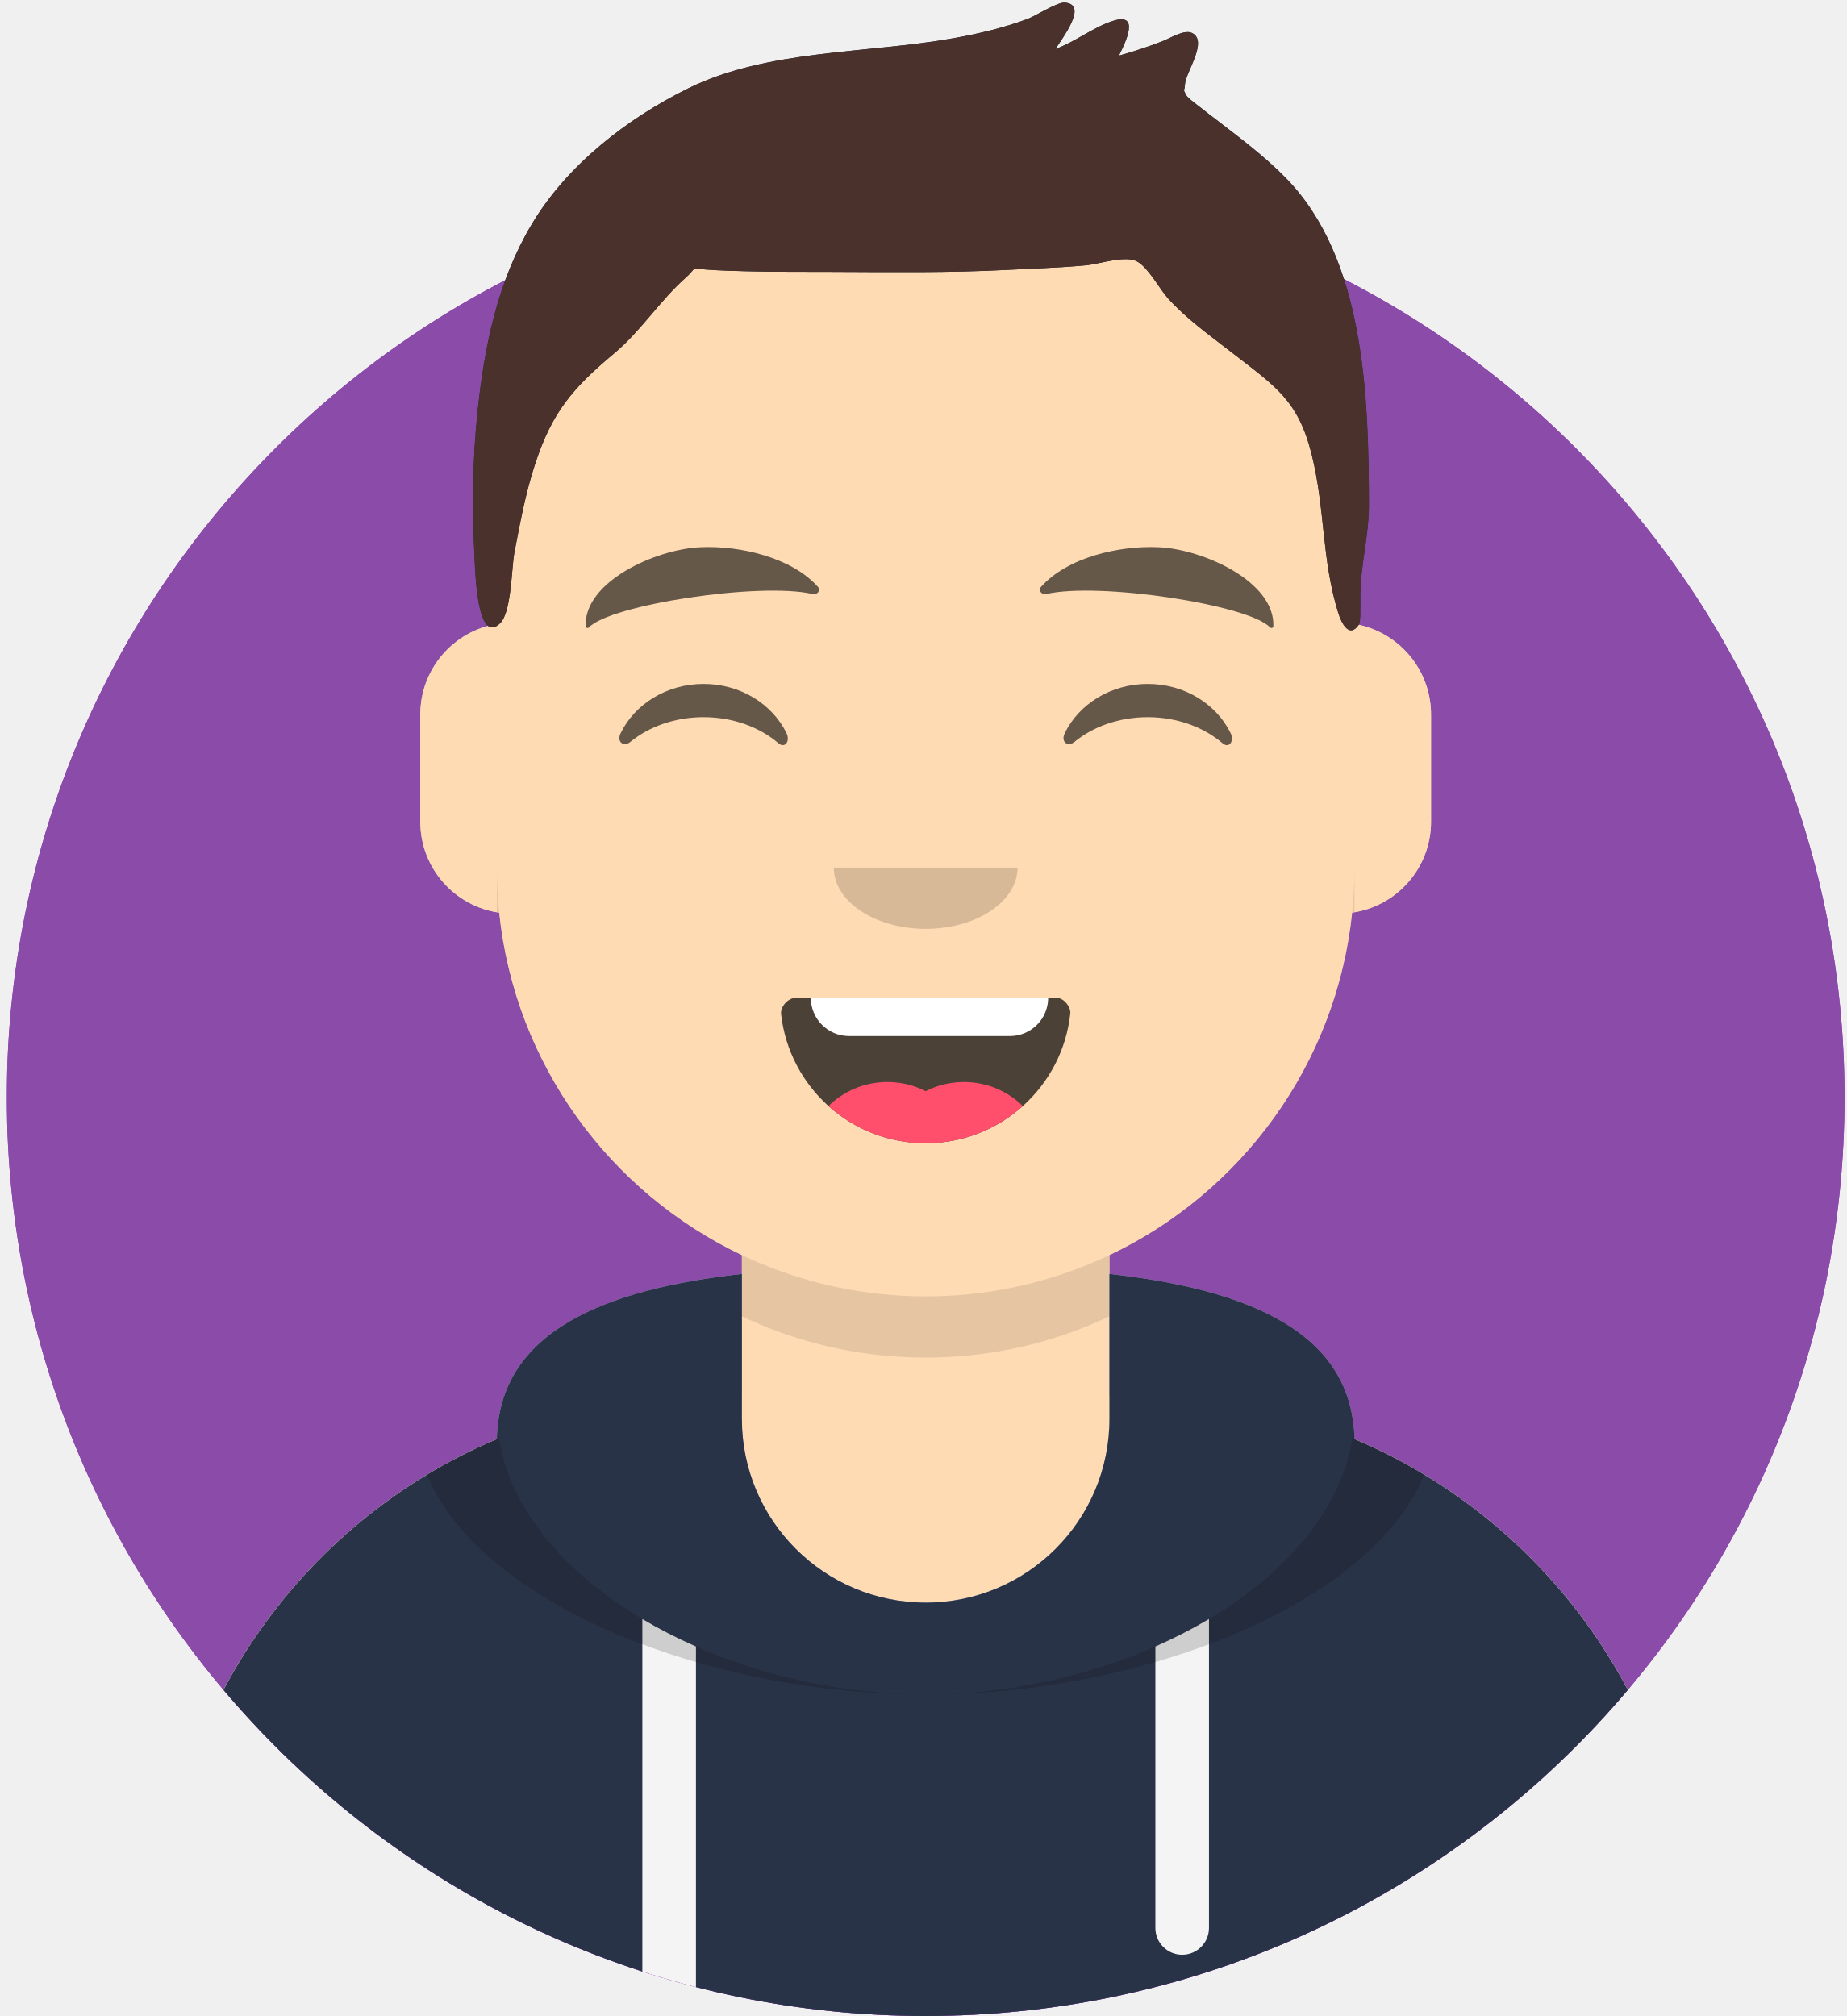
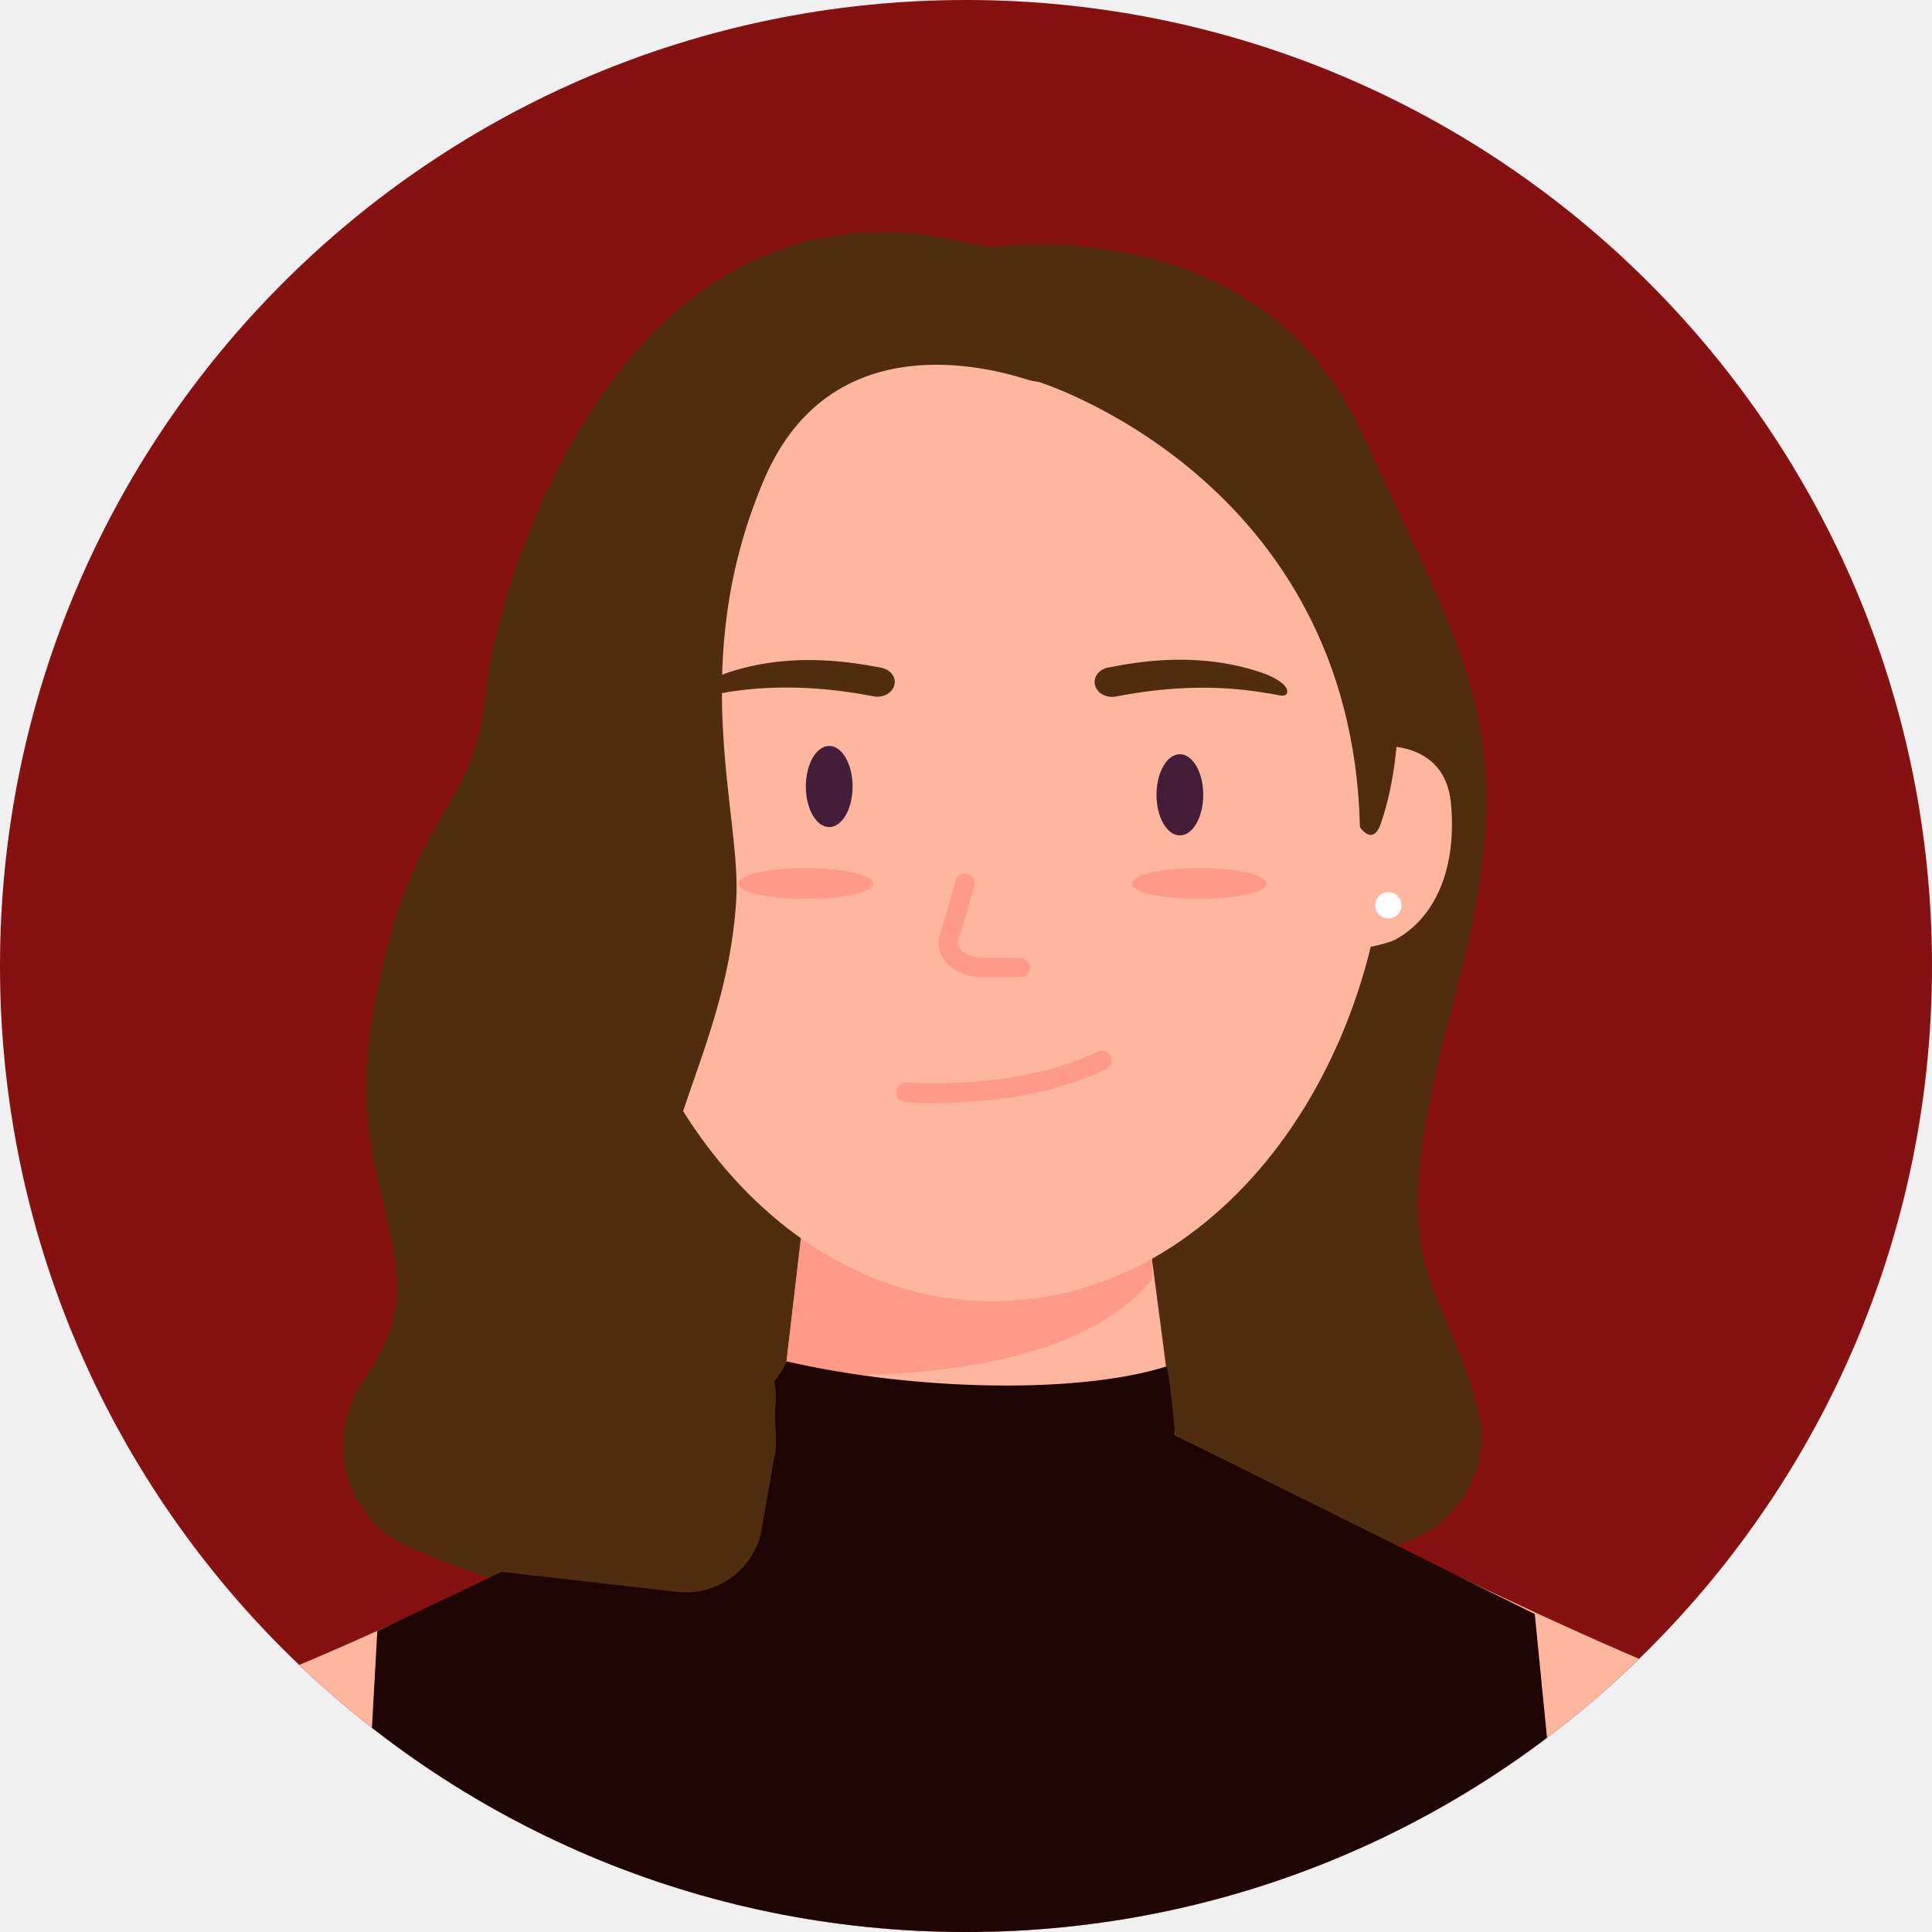
- <svg xmlns="http://www.w3.org/2000/svg" xmlns:xlink="http://www.w3.org/1999/xlink" width="217px" height="237px" viewBox="0 0 217 237" version="1.1">
+ <svg xmlns="http://www.w3.org/2000/svg" width="260" height="260" viewBox="0 0 260 260" fill="none">
+   <g clip-path="url(#clip0_4_415)">
+     <circle cx="130" cy="130" r="130" fill="#861111" />
+     <path d="M130.337 32.706C131.975 33.096 133.613 33.278 135.277 33.122C143.493 32.42 171.443 32.108 183.507 58.732C197.703 90.14 205.425 98.642 195.519 135.146C185.613 171.65 193.517 170.272 198.639 188.862L198.795 189.408C201.551 199.418 193.439 209.09 183.065 208.232L163.227 206.542C161.797 206.412 160.341 206.516 158.937 206.802C147.653 209.142 93.755 219.828 73.085 214.42C66.013 212.574 59.955 210.338 54.911 208.102C46.279 204.28 43.575 193.516 48.931 185.742C51.193 182.492 52.961 178.93 53.325 175.524C54.417 165.02 47.111 155.556 49.997 137.746C54.807 107.924 63.933 110.68 65.545 92.064C66.481 81.404 82.523 21.292 130.311 32.706H130.337Z" fill="#502D0E" />
+     <path d="M130.337 32.706C131.975 33.096 133.613 33.278 135.277 33.122C143.493 32.42 171.443 32.108 183.507 58.732C197.703 90.14 205.425 98.642 195.519 135.146C185.613 171.65 193.517 170.272 198.639 188.862L198.795 189.408C201.551 199.418 193.439 209.09 183.065 208.232L163.227 206.542C161.797 206.412 160.341 206.516 158.937 206.802C147.653 209.142 93.755 219.828 73.085 214.42C66.013 212.574 59.955 210.338 54.911 208.102C46.279 204.28 43.575 193.516 48.931 185.742C51.193 182.492 52.961 178.93 53.325 175.524C54.417 165.02 47.111 155.556 49.997 137.746C54.807 107.924 63.933 110.68 65.545 92.064C66.481 81.404 82.523 21.292 130.311 32.706H130.337Z" fill="#502D0E" />
+     <path d="M233.454 228.279C211.926 221.025 158.132 193.179 158.132 193.179L154.804 167.751H107.692L104.65 193.179C104.65 193.179 50.882 221.025 29.328 228.279C7.774 235.533 7.8 272.297 7.8 272.297H255.008C255.008 272.297 255.008 235.533 233.48 228.279H233.454Z" fill="#FFB69F" />
+     <path d="M131.404 201.216C146.18 201.216 158.158 197.62 158.158 193.182C158.158 188.745 146.18 185.148 131.404 185.148C116.628 185.148 104.65 188.745 104.65 193.182C104.65 197.62 116.628 201.216 131.404 201.216Z" fill="#FFB69F" />
+     <path d="M105.663 184.754C105.663 184.754 142.193 188.108 155.063 172.092V153.684L108.757 158.13L105.663 184.754V184.754Z" fill="#FF9988" />
+     <path d="M133.588 175.136C163.039 175.136 186.914 144.614 186.914 106.964C186.914 69.313 163.039 38.792 133.588 38.792C104.137 38.792 80.262 69.313 80.262 106.964C80.262 144.614 104.137 175.136 133.588 175.136Z" fill="#FFB69F" />
+     <path d="M185.224 100.436C185.224 100.436 194.428 99.318 195.26 108.08C196.092 116.842 193.154 123.576 187.694 126.488C187.694 126.488 186.524 127.06 183.846 127.528L185.224 100.462V100.436Z" fill="#FFB69F" />
+     <path d="M81.328 100.436C81.328 100.436 72.124 99.318 71.292 108.08C70.46 116.842 73.398 123.576 78.858 126.488C78.858 126.488 80.028 127.06 82.706 127.528L81.328 100.462V100.436Z" fill="#FFB69F" />
+     <path d="M80.262 101.062C80.262 101.062 76.388 38.298 133.588 39.053V104.728L80.262 101.062V101.062Z" fill="#FFB69F" />
+     <path d="M186.888 101.062C186.888 101.062 190.762 38.298 133.562 39.053V104.728L186.888 101.062V101.062Z" fill="#FFB69F" />
+     <path d="M97.031 93.29C105.819 91.704 113.593 92.952 117.545 93.706C118.741 93.94 119.937 93.368 120.301 92.38C120.717 91.262 119.937 90.118 118.585 89.858C114.087 89 106.001 87.7 97.525 90.664C96.225 91.132 93.911 92.406 94.613 93.42C95.003 93.784 95.861 93.472 97.031 93.264V93.29Z" fill="#502D0E" />
+     <path d="M170.691 93.317C161.903 91.731 154.129 92.978 150.177 93.733C148.981 93.966 147.785 93.368 147.421 92.38C147.005 91.263 147.785 90.093 149.137 89.832C153.635 88.948 161.721 87.648 170.197 90.665C171.497 91.132 173.811 92.406 173.109 93.447C172.719 93.811 171.861 93.499 170.691 93.29V93.317Z" fill="#502D0E" />
+     <path d="M158.783 112.422C160.52 112.422 161.929 109.977 161.929 106.962C161.929 103.946 160.52 101.502 158.783 101.502C157.045 101.502 155.637 103.946 155.637 106.962C155.637 109.977 157.045 112.422 158.783 112.422Z" fill="#441D39" />
+     <path d="M111.592 111.304C113.329 111.304 114.738 108.86 114.738 105.844C114.738 102.829 113.329 100.384 111.592 100.384C109.854 100.384 108.446 102.829 108.446 105.844C108.446 108.86 109.854 111.304 111.592 111.304Z" fill="#441D39" />
+     <path d="M137.254 131.507H132.288C130.078 131.507 128.128 130.649 127.088 129.219C126.334 128.205 126.126 127.009 126.49 125.839C127.634 122.095 128.596 118.533 128.596 118.533C128.778 117.831 129.506 117.441 130.182 117.623C130.884 117.805 131.3 118.533 131.092 119.209C131.092 119.209 130.13 122.823 128.96 126.593C128.856 126.983 128.908 127.321 129.168 127.685C129.714 128.413 130.936 128.907 132.288 128.907H137.254C137.982 128.907 138.554 129.479 138.554 130.207C138.554 130.935 137.982 131.507 137.254 131.507V131.507Z" fill="#FF9988" />
+     <path d="M125.969 148.433C123.551 148.433 121.965 148.303 121.783 148.277C121.081 148.225 120.535 147.575 120.613 146.873C120.665 146.145 121.315 145.651 122.017 145.677C122.173 145.677 136.837 146.873 147.705 141.517C148.355 141.205 149.135 141.465 149.447 142.115C149.759 142.765 149.499 143.545 148.849 143.857C140.893 147.783 131.351 148.407 125.995 148.407L125.969 148.433Z" fill="#FF9988" />
+     <path d="M161.382 120.977C166.394 120.977 170.456 120.046 170.456 118.897C170.456 117.748 166.394 116.817 161.382 116.817C156.371 116.817 152.308 117.748 152.308 118.897C152.308 120.046 156.371 120.977 161.382 120.977Z" fill="#FF9988" />
+     <path d="M108.445 120.977C113.457 120.977 117.519 120.046 117.519 118.897C117.519 117.748 113.457 116.817 108.445 116.817C103.434 116.817 99.371 117.748 99.371 118.897C99.371 120.046 103.434 120.977 108.445 120.977Z" fill="#FF9988" />
+     <path d="M158.156 193.182C158.156 193.182 157.402 184.446 156.934 183.9C145.208 187.618 123.082 187.202 105.844 183.198C105.844 183.198 104.362 189.022 82.704 204.284L50.776 219.494L47.839 272.3H212.002L206.542 217.206L158.182 193.182H158.156Z" fill="#1E0504" />
+     <path d="M151.346 36.792C151.268 36.662 151.216 36.506 151.138 36.402C149.448 33.594 123.422 32.45 121.264 33.126C119.522 33.672 97.084 46.594 88.556 51.534C86.45 52.756 84.838 54.654 84.006 56.942L66.69 103.898C66.274 105.016 66.066 106.212 66.04 107.434L65.364 202.126C65.338 207.482 62.452 211.018 67.782 211.564L91.234 214.242C96.356 214.762 101.062 211.486 102.362 206.52L104.182 196.198C104.806 193.806 104.078 191.934 104.364 189.022C105.352 179.298 89.492 156.86 91.754 150.048C94.562 141.572 98.41 132.498 99.086 121.006C99.762 109.514 92.326 89.234 102.804 64.586C111.228 44.774 130.78 48.726 138.112 51.04C138.658 51.222 139.23 51.326 139.802 51.404C139.802 51.404 181.922 64.456 183.014 111.308C183.014 111.308 184.73 113.96 185.822 110.84C193.336 89.182 183.586 41.446 151.32 36.818L151.346 36.792Z" fill="#502D0E" />
+     <path d="M186.835 123.603C187.812 123.603 188.603 122.812 188.603 121.835C188.603 120.859 187.812 120.067 186.835 120.067C185.859 120.067 185.067 120.859 185.067 121.835C185.067 122.812 185.859 123.603 186.835 123.603Z" fill="white" />
+   </g>
  <defs>
-     <circle id="path-1" cx="108" cy="108" r="108" />
-     <path d="M-3.19744231e-14,144 L-3.19744231e-14,-1.42108547e-14 L237.6,-1.42108547e-14 L237.6,144 L226.8,144 C226.8,203.647 178.447,252 118.8,252 C59.153,252 10.8,203.647 10.8,144 L10.8,144 L-3.19744231e-14,144 Z" id="path-3" />
-     <path d="M90,0 C117.835,-5.11323436e-15 140.4,22.565 140.4,50.4 L140.401,55.949 C145.508,56.807 149.4,61.249 149.4,66.6 L149.4,79.2 C149.4,84.647 145.367,89.152 140.125,89.893 C138.265,107.718 127.114,122.78 111.601,130.149 L111.6,146.7 L115.2,146.7 C150.988,146.7 180,175.712 180,211.5 L180,219.6 L0,219.6 L0,211.5 C-4.38277231e-15,175.712 29.012,146.7 64.8,146.7 L68.4,146.7 L68.4,130.15 C52.886,122.78 41.735,107.718 39.875,89.893 C34.633,89.152 30.6,84.647 30.6,79.2 L30.6,66.6 C30.6,61.249 34.492,56.806 39.6,55.949 L39.6,50.4 C39.6,22.565 62.165,5.11323436e-15 90,0 Z" id="path-5" />
-     <path d="M140.401,11.764 C156.691,13.587 169.2,18.597 169.2,31.569 L169.194,31.18 C192.467,41.01 208.8,64.047 208.8,90.9 L208.8,99 L28.8,99 L28.8,90.9 C28.8,64.047 45.133,41.01 68.406,31.18 C68.653,18.496 81.073,13.568 97.2,11.764 L97.2,28.8 C97.2,40.729 106.871,50.4 118.8,50.4 C130.729,50.4 140.4,40.729 140.4,28.8 L140.4,28.8 Z" id="path-7" />
-     <path d="M31.606,13.615 C32.558,22.158 39.803,28.8 48.6,28.8 C57.424,28.8 64.687,22.117 65.603,13.536 C65.676,12.845 64.905,11.7 63.938,11.7 C50.534,11.7 40.264,11.7 33.378,11.7 C32.406,11.7 31.511,12.761 31.606,13.615 Z" id="path-9" />
-     <rect id="path-11" x="0" y="0" width="237.6" height="252" />
-     <path d="M118.135,20.928 C115.651,18.39 112.767,16.236 109.962,14.076 C109.343,13.6 108.715,13.135 108.109,12.641 C107.972,12.528 106.563,11.519 106.394,11.148 C105.988,10.254 106.224,10.95 106.28,9.884 C106.35,8.535 109.1,4.727 107.048,3.854 C106.146,3.47 104.536,4.492 103.67,4.83 C101.977,5.49 100.263,6.054 98.512,6.54 C99.351,4.869 100.95,1.524 97.944,2.419 C95.603,3.116 93.421,4.91 91.068,5.753 C91.847,4.477 94.96,0.523 92.147,0.302 C91.271,0.233 88.724,1.875 87.782,2.226 C84.959,3.275 82.075,3.953 79.111,4.487 C69.033,6.304 57.248,5.786 47.923,10.374 C40.735,13.911 33.636,19.4 29.484,26.389 C25.481,33.125 23.984,40.498 23.146,48.217 C22.532,53.882 22.482,59.738 22.769,65.424 C22.863,67.287 23.073,75.874 25.779,73.273 C27.127,71.978 27.117,66.745 27.457,64.974 C28.133,61.451 28.783,57.911 29.91,54.5 C31.895,48.49 34.238,45.687 39.184,41.547 C42.359,38.89 44.588,35.3 47.625,32.62 C48.99,31.416 47.949,31.542 50.143,31.7 C51.616,31.806 53.097,31.846 54.574,31.885 C57.99,31.974 61.412,31.951 64.829,31.963 C71.711,31.988 78.561,32.085 85.437,31.725 C88.492,31.565 91.556,31.478 94.603,31.195 C96.306,31.038 99.326,29.947 100.728,30.78 C102.01,31.543 103.342,34.034 104.263,35.054 C106.438,37.464 109.032,39.305 111.576,41.282 C116.881,45.403 119.559,46.98 121.17,53.421 C122.775,59.838 122.325,65.791 124.312,72.106 C124.662,73.217 125.586,75.13 126.726,73.415 C126.937,73.096 126.883,71.345 126.883,70.337 C126.883,66.27 127.913,63.218 127.9,59.123 C127.849,46.674 127.447,30.442 118.135,20.928 Z" id="path-13" />
+     <clipPath id="clip0_4_415">
+       <rect width="260" height="260" rx="130" fill="white" />
+     </clipPath>
  </defs>
-   <g id="Website" stroke="none" stroke-width="1" fill="none" fill-rule="evenodd">
-     <g id="mf-avatar" transform="translate(-10, -15)">
-       <g id="Circle" transform="translate(10.8, 36)">
-         <mask id="mask-2" fill="white">
-           <use xlink:href="#path-1" />
-         </mask>
-         <use id="Circle-Background" fill="#972dc2" xlink:href="#path-1" />
-         <g id="🖍-Circle-Color" mask="url(#mask-2)" fill="#8a4ca8">
-           <rect id="🖍Color" x="0" y="0" width="216.445" height="216" />
-         </g>
-       </g>
-       <mask id="mask-4" fill="white">
-         <use xlink:href="#path-3" />
-       </mask>
-       <g id="Mask" />
-       <g id="Avataaar" mask="url(#mask-4)">
-         <g id="Body" transform="translate(28.8, 32.4)">
-           <mask id="mask-6" fill="white">
-             <use xlink:href="#path-5" />
-           </mask>
-           <use fill="#D0C6AC" xlink:href="#path-5" />
-           <g id="Skin/👶🏻-05-Pale" mask="url(#mask-6)" fill="#FFDBB4">
-             <g transform="translate(-28.8, 0)" id="Color">
-               <rect x="0" y="0" width="238.384" height="220.355" />
-             </g>
-           </g>
-           <path d="M39.6,84.6 C39.6,112.435 62.165,135 90,135 C117.835,135 140.4,112.435 140.4,84.6 L140.4,84.6 L140.4,91.8 C140.4,119.635 117.835,142.2 90,142.2 C62.165,142.2 39.6,119.635 39.6,91.8 Z" id="Neck-Shadow" fill-opacity="0.1" fill="#000000" mask="url(#mask-6)" />
-         </g>
-         <g id="Clothing/Hoodie" transform="translate(0, 153)">
-           <mask id="mask-8" fill="white">
-             <use xlink:href="#path-7" />
-           </mask>
-           <use id="Hoodie" fill="#B7C1DB" fill-rule="evenodd" xlink:href="#path-7" />
-           <g id="Color/Palette/Slate" mask="url(#mask-8)" fill="#293347" fill-rule="evenodd">
-             <rect id="🖍Color" x="0" y="0" width="238.491" height="99" />
-           </g>
-           <path d="M91.8,55.565 L91.8,99 L85.5,99 L85.499,52.335 C87.483,53.514 89.592,54.594 91.8,55.565 Z M152.101,52.334 L152.1,88.65 C152.1,90.39 150.69,91.8 148.95,91.8 C147.21,91.8 145.8,90.39 145.8,88.65 L145.801,55.565 C148.009,54.594 150.118,53.513 152.101,52.334 Z" id="Straps" fill="#F4F4F4" fill-rule="evenodd" mask="url(#mask-8)" />
-           <path d="M155.733,11.451 C169.28,14.013 178.65,19.118 178.65,29.077 C178.65,46.818 148.916,61.2 118.8,61.2 C88.684,61.2 58.95,46.818 58.95,29.077 C58.95,19.118 68.32,14.013 81.867,11.451 C73.689,14.466 68.4,19.534 68.4,27.969 C68.4,46.322 93.439,61.2 118.8,61.2 C144.161,61.2 169.2,46.322 169.2,27.969 C169.2,19.71 164.13,14.679 156.241,11.642 Z" id="Shadow" fill-opacity="0.16" fill="#000000" fill-rule="evenodd" mask="url(#mask-8)" />
-         </g>
-         <g id="Face" transform="translate(68.4, 73.8)">
-           <g id="Mouth/Smile" transform="translate(1.8, 46.8)">
-             <mask id="mask-10" fill="white">
-               <use xlink:href="#path-9" />
-             </mask>
-             <use id="Mouth" fill-opacity="0.7" fill="#000000" fill-rule="evenodd" xlink:href="#path-9" />
-             <path d="M39.6,1.8 L58.5,1.8 C60.985,1.8 63,3.815 63,6.3 L63,11.7 C63,14.185 60.985,16.2 58.5,16.2 L39.6,16.2 C37.115,16.2 35.1,14.185 35.1,11.7 L35.1,6.3 C35.1,3.815 37.115,1.8 39.6,1.8 Z" id="Teeth" fill="#FFFFFF" fill-rule="evenodd" mask="url(#mask-10)" />
-             <g id="Tongue" stroke-width="1" fill-rule="evenodd" mask="url(#mask-10)" fill="#FF4F6D">
-               <g transform="translate(34.2, 21.6)">
-                 <circle cx="9.9" cy="9.9" r="9.9" />
-                 <circle cx="18.9" cy="9.9" r="9.9" />
-               </g>
-             </g>
-           </g>
-           <g id="Nose/Default" transform="translate(25.2, 36)" fill="#000000" fill-opacity="0.16">
-             <path d="M14.4,7.2 C14.4,11.176 19.235,14.4 25.2,14.4 L25.2,14.4 C31.165,14.4 36,11.176 36,7.2" id="Nose" />
-           </g>
-           <g id="Eyes/Happy-😁" transform="translate(0, 7.2)" fill="#000000" fill-opacity="0.6">
-             <path d="M14.544,20.203 C16.206,16.784 19.948,14.4 24.298,14.4 C28.632,14.4 32.363,16.767 34.034,20.166 C34.53,21.176 33.824,22.003 33.112,21.39 C30.906,19.494 27.773,18.309 24.298,18.309 C20.931,18.309 17.886,19.421 15.694,21.214 C14.892,21.87 14.058,21.203 14.544,20.203 Z" id="Squint" />
-             <path d="M66.744,20.203 C68.406,16.784 72.148,14.4 76.498,14.4 C80.832,14.4 84.563,16.767 86.234,20.166 C86.73,21.176 86.024,22.003 85.312,21.39 C83.106,19.494 79.973,18.309 76.498,18.309 C73.131,18.309 70.086,19.421 67.894,21.214 C67.092,21.87 66.258,21.203 66.744,20.203 Z" id="Squint" />
-           </g>
-           <g id="Eyebrow/Natural/Default-Natural" fill="#000000" fill-opacity="0.6">
-             <path d="M23.435,5.589 C18.25,6.285 10.164,10.805 10.84,16.036 C10.862,16.207 11.121,16.261 11.233,16.118 C13.471,13.248 30.774,9.033 37.075,9.913 C37.652,9.994 38.032,9.399 37.639,9.027 C34.269,5.845 28.08,4.961 23.435,5.589" id="Eyebrow" transform="translate(24.3, 10.8) rotate(5) translate(-24.3, -10.8) " />
-             <path d="M76.535,5.589 C71.35,6.285 63.264,10.805 63.94,16.036 C63.962,16.207 64.221,16.261 64.333,16.118 C66.571,13.248 83.874,9.033 90.175,9.913 C90.752,9.994 91.132,9.399 90.739,9.027 C87.369,5.845 81.18,4.961 76.535,5.589" id="Eyebrow" transform="translate(77.4, 10.8) scale(-1, 1) rotate(5) translate(-77.4, -10.8) " />
-           </g>
-         </g>
-         <g id="Top">
-           <mask id="mask-12" fill="white">
-             <use xlink:href="#path-11" />
-           </mask>
-           <g id="Mask" />
-           <g mask="url(#mask-12)">
-             <g transform="translate(43, 15)">
-               <mask id="mask-14" fill="white">
-                 <use xlink:href="#path-13" />
-               </mask>
-               <use id="Short-Hair" stroke="none" fill="#1F3140" fill-rule="evenodd" xlink:href="#path-13" />
-               <g id="Color/Hair/Brown-Dark" stroke="none" fill="none" mask="url(#mask-14)" fill-rule="evenodd">
-                 <g transform="translate(-43.1, -15)" fill="#4A312C" id="Color">
-                   <rect x="0" y="0" width="239.107" height="252.406" />
-                 </g>
-               </g>
-             </g>
-           </g>
-         </g>
-       </g>
-     </g>
-   </g>
</svg>
